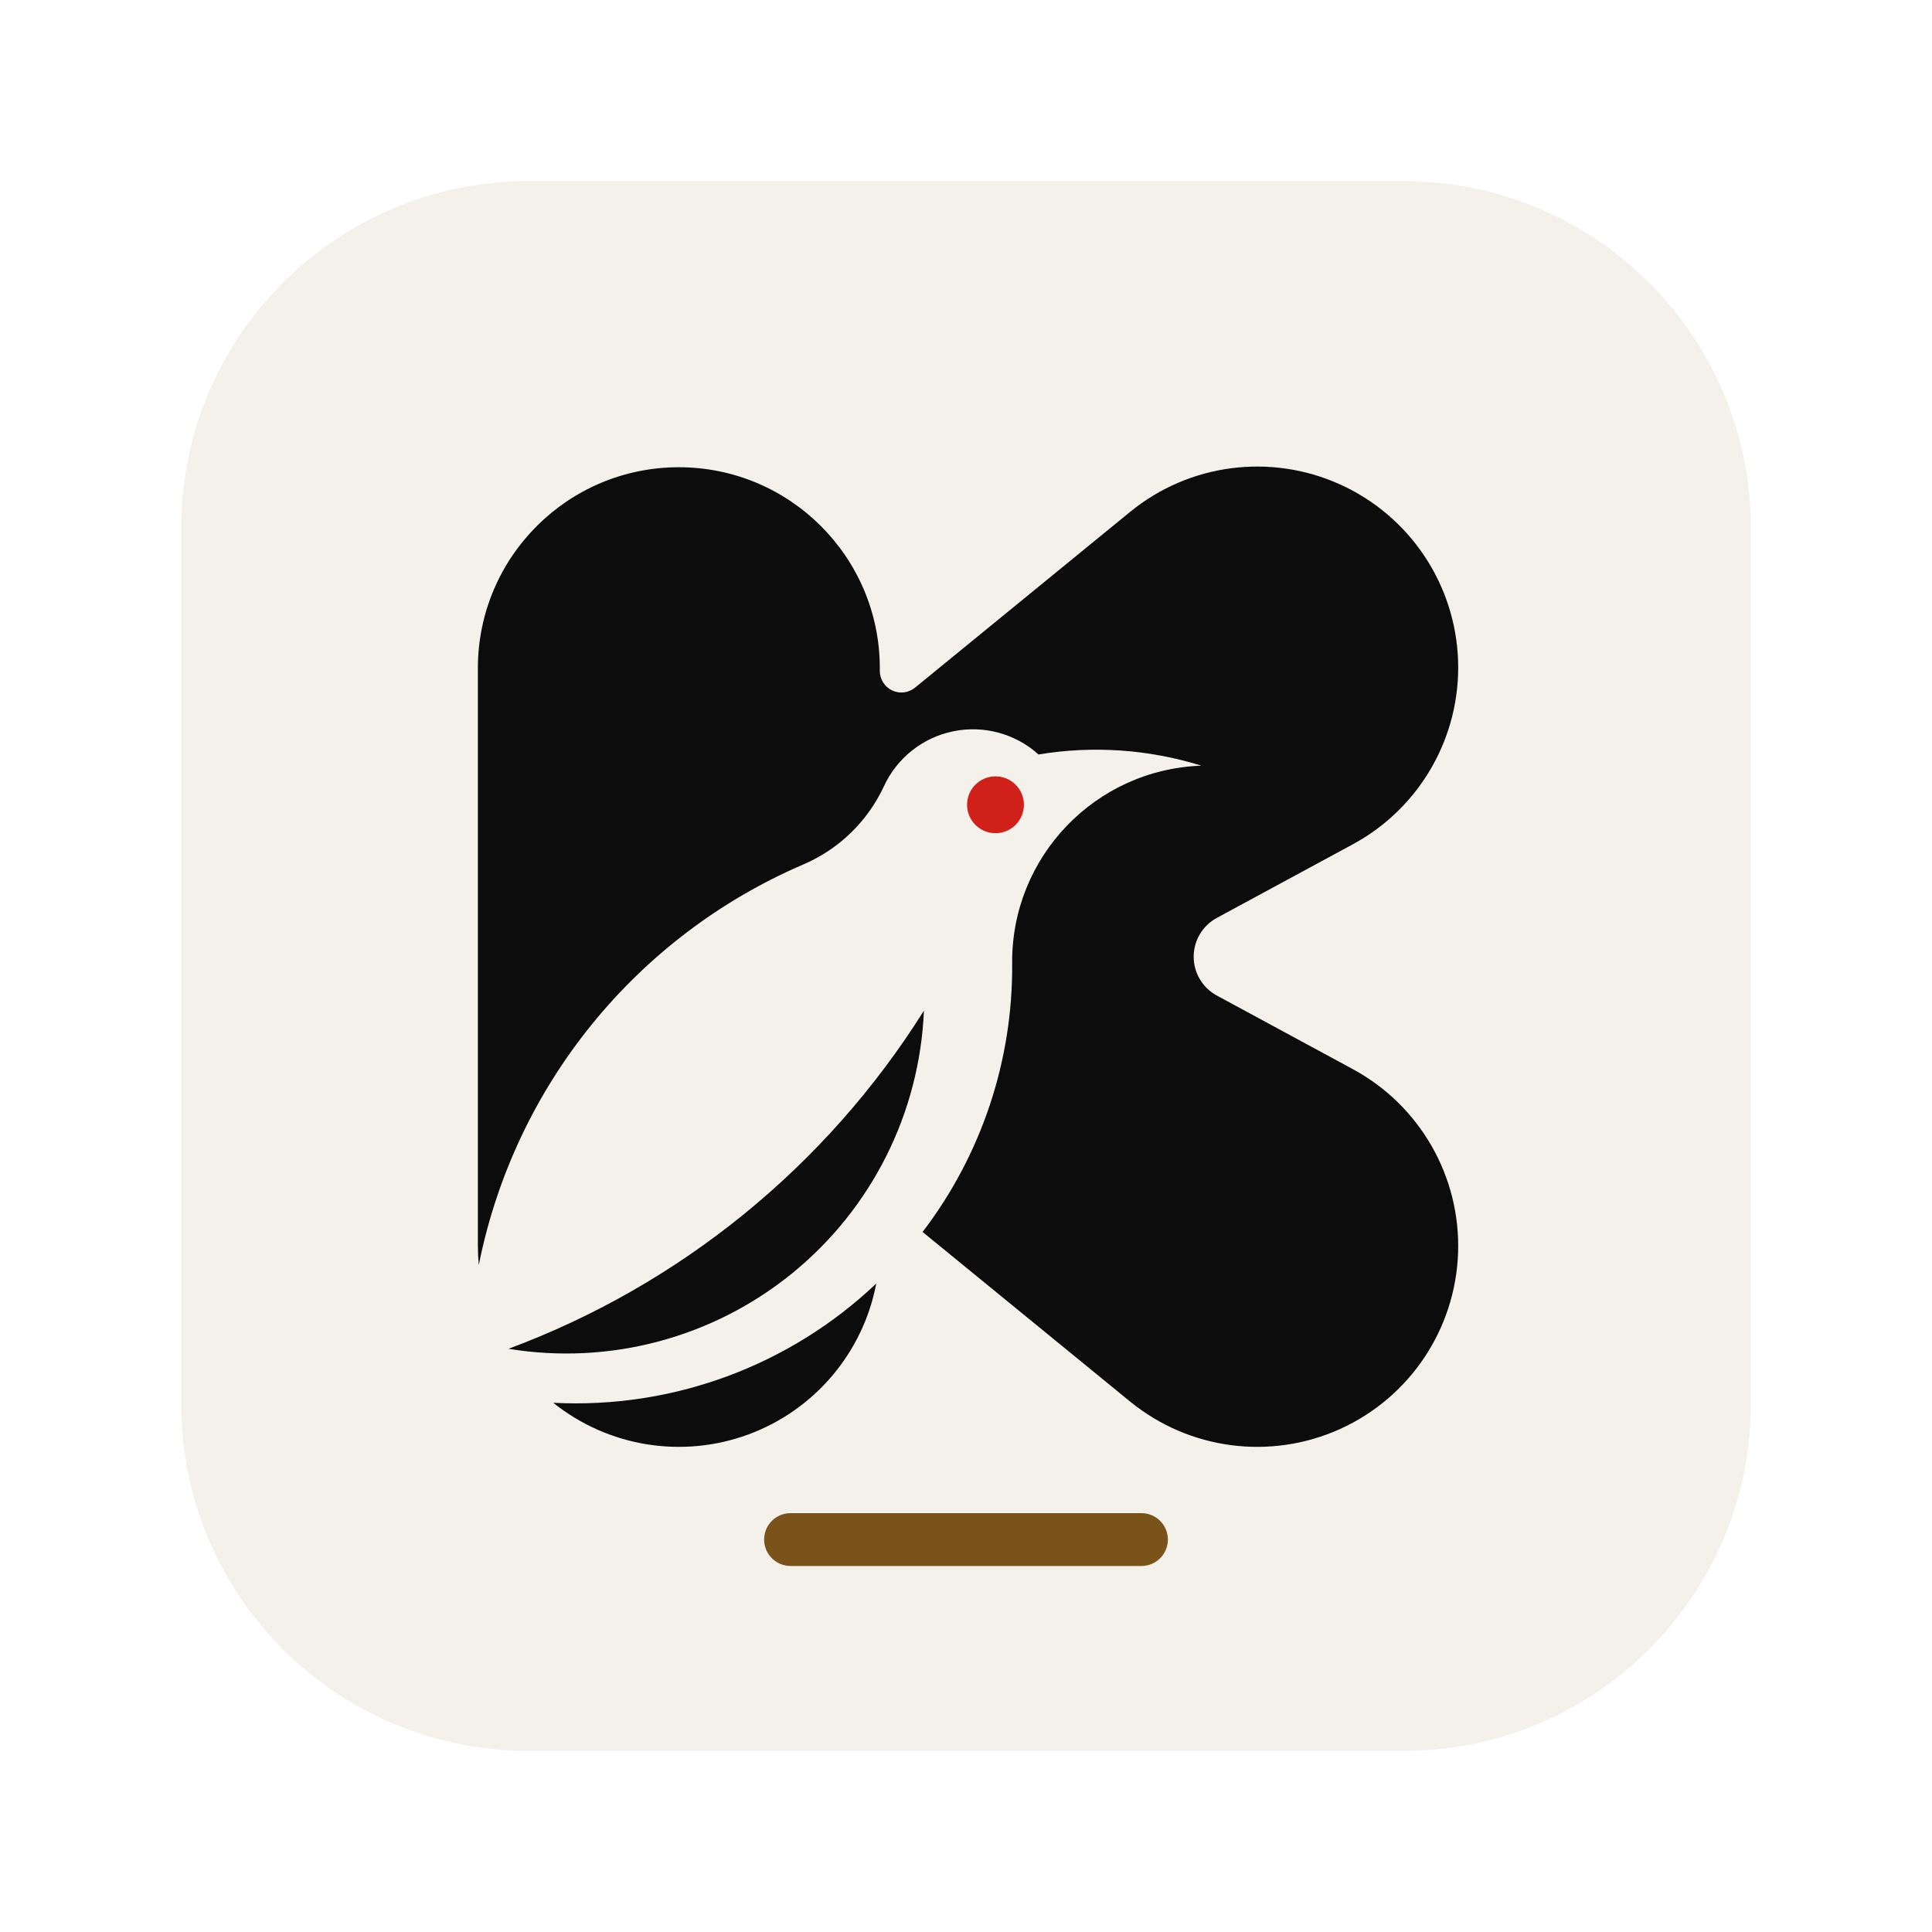
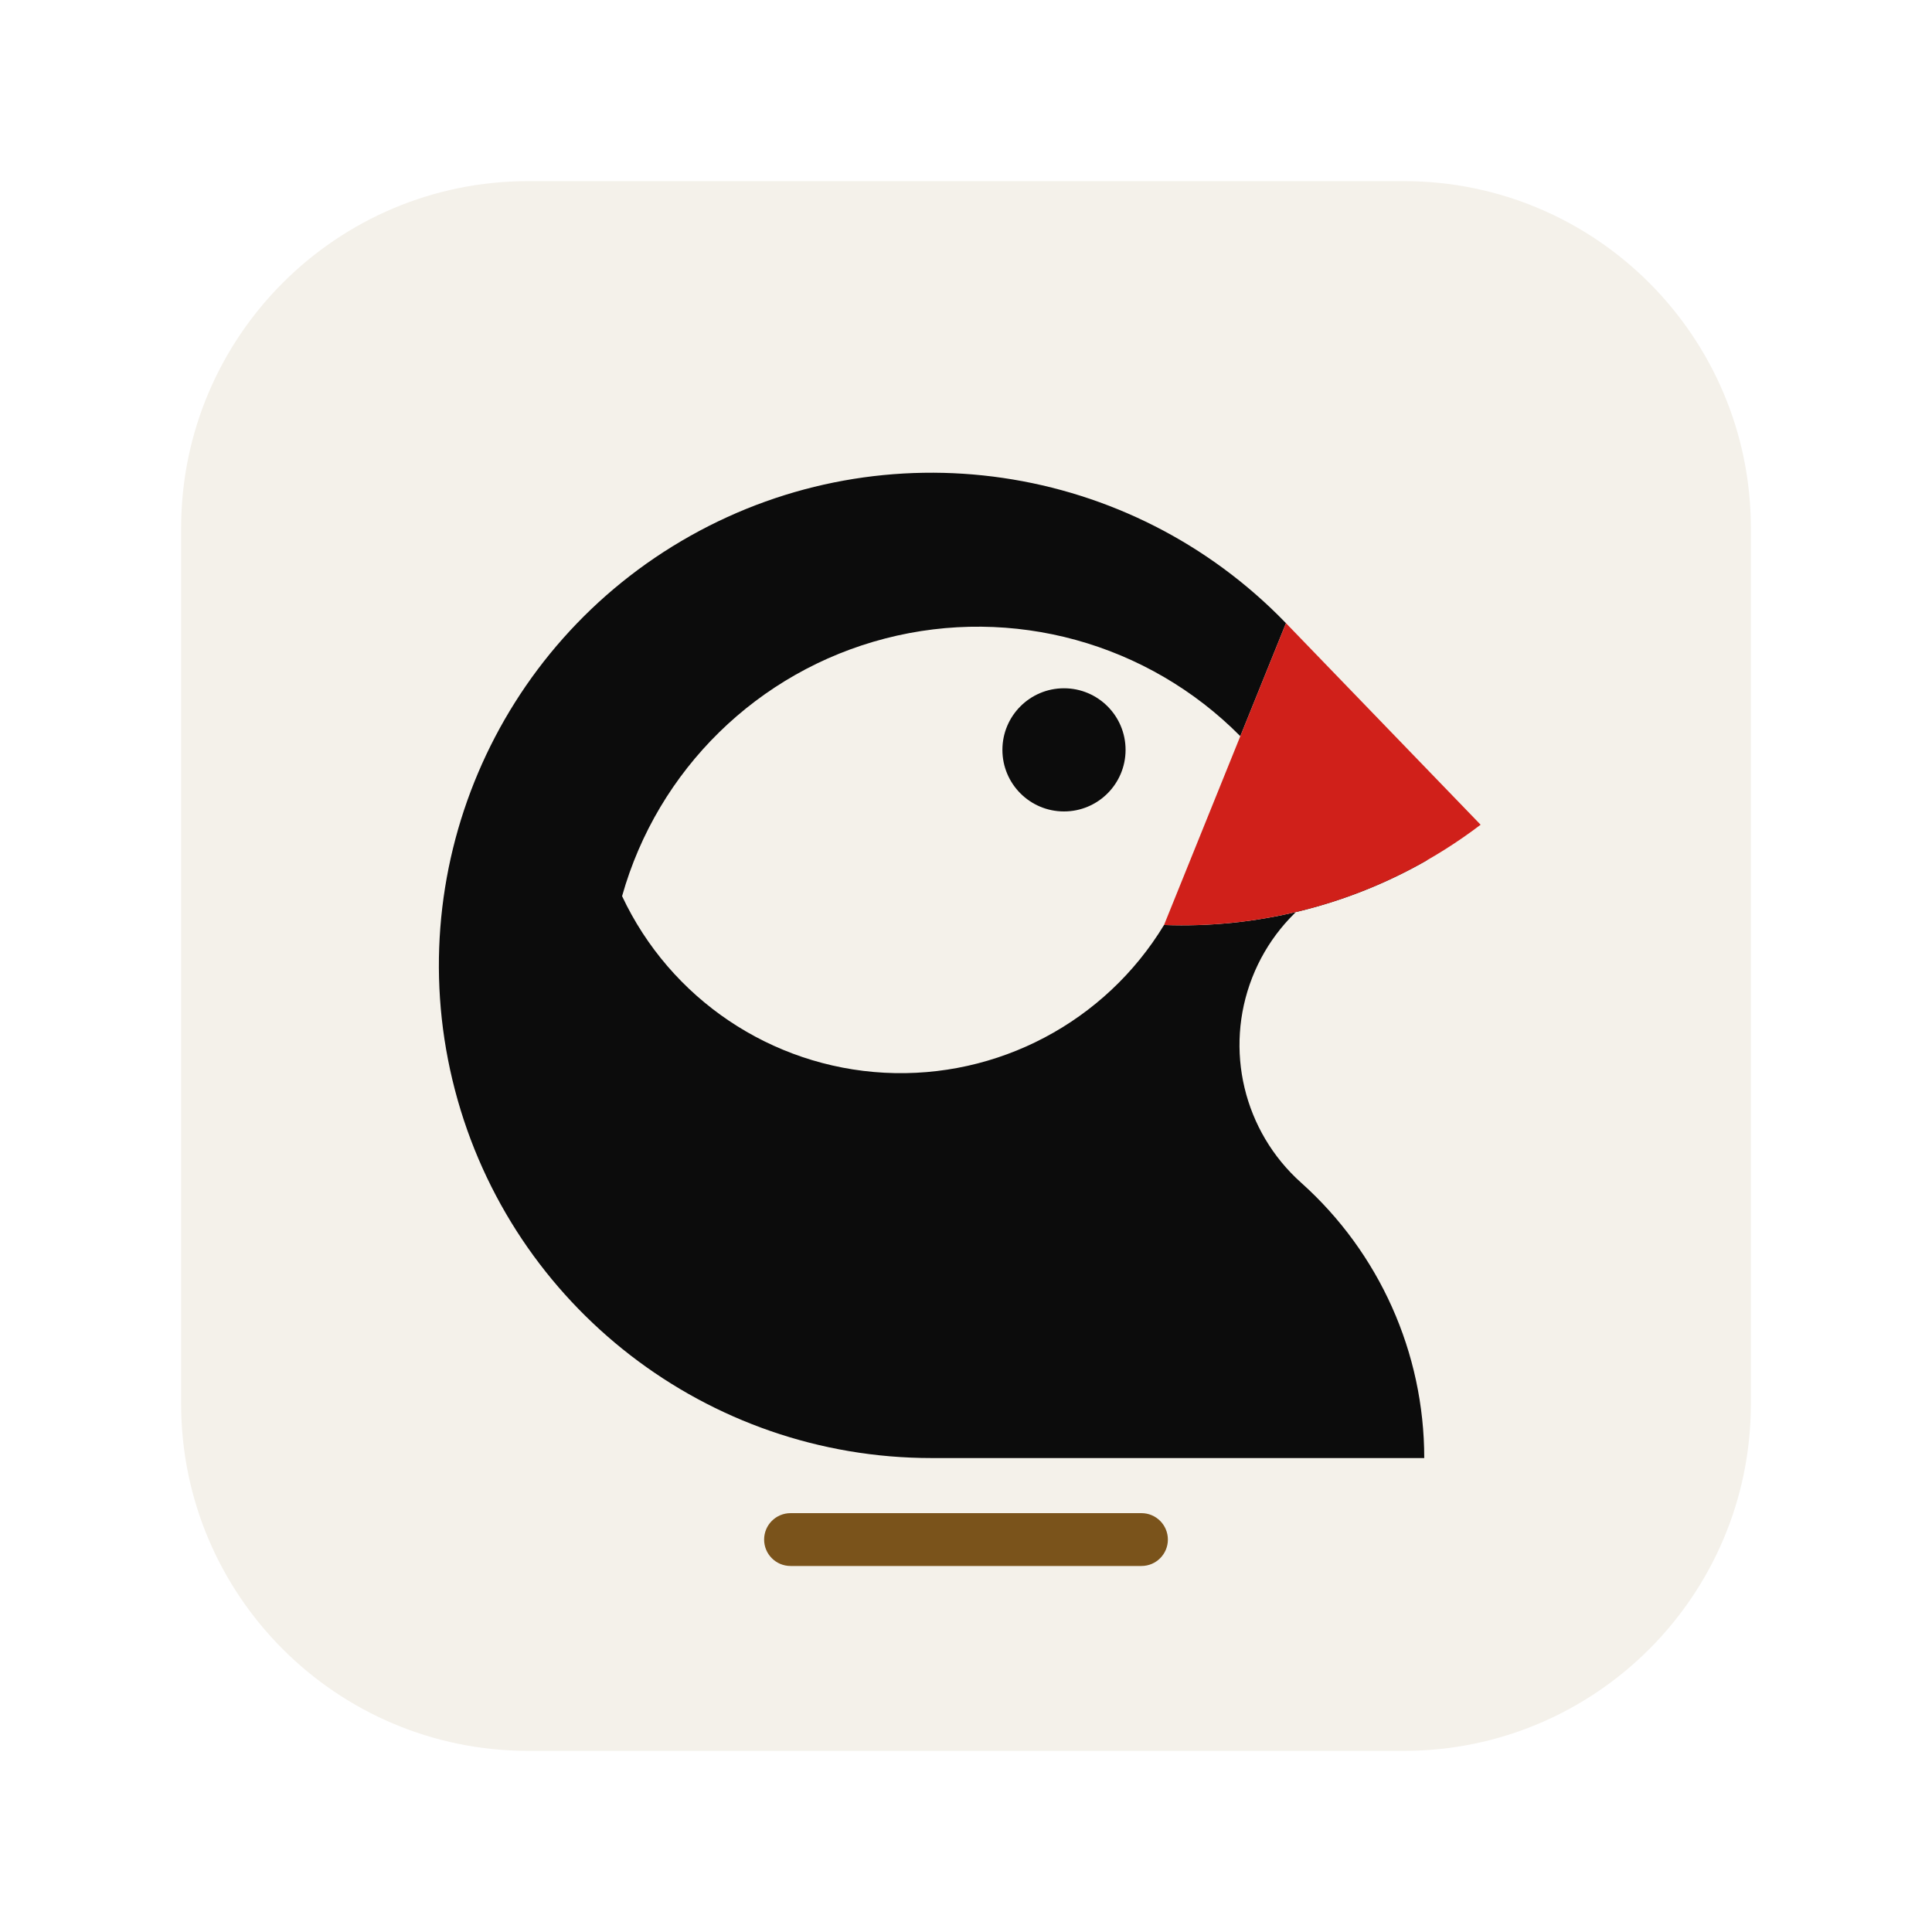
<svg xmlns="http://www.w3.org/2000/svg" width="1024" height="1024" viewBox="0 0 1024 1024">
  <rect x="96" y="96" width="832" height="832" rx="184" fill="#f4f1ea" />
-   <g transform="translate(211 205) scale(1.18)">
-     <path fill="#0c0c0c" d="M 36.247 394.453 A 90.266 90.266 0 0 1 35.840 385.894 L 35.840 126.106 A 90.266 90.266 0 0 1 216.371 126.106 L 216.371 127.642 A 9.687 9.687 0 0 0 232.188 135.143 L 328.776 56.211 A 90.266 90.266 0 1 1 428.860 205.490 L 367.733 238.574 A 19.814 19.814 0 0 0 367.733 273.426 L 428.860 306.510 A 90.266 90.266 0 1 1 328.776 455.789 L 235.586 379.634 A 195.942 195.942 0 0 0 275.818 258.970 A 88.064 88.064 0 0 1 360.805 170.191 A 158.515 158.515 0 0 0 287.665 165.156 A 44.032 44.032 0 0 0 218.244 179.379 A 70.451 70.451 0 0 1 182.098 214.522 A 248.781 248.781 0 0 0 36.247 394.453 Z M 214.774 402.799 A 90.266 90.266 0 0 1 69.688 456.357 A 195.942 195.942 0 0 0 214.774 402.799 Z M 236.186 280.218 A 160.717 160.717 0 0 1 49.593 432.107 A 374.272 374.272 0 0 0 236.186 280.218 Z" />
-     <circle cx="268.329" cy="187.75" r="12.769" fill="#d0201a" />
+   <g transform="translate(184 184) scale(1.28)">
+     <path fill="#0c0c0c" d="M 388.745 114.290 A 204.000 204.000 0 1 0 242.000 460.000 L 446.000 460.000 A 153.000 153.000 0 0 0 395.000 345.961 A 76.500 76.500 0 0 1 447.163 212.450 A 204.000 204.000 0 0 1 338.249 239.272 A 127.500 127.500 0 0 1 113.841 227.320 A 153.000 153.000 0 0 1 369.837 161.090 L 388.745 114.290 Z" />
+     <circle cx="296.825" cy="166.75" r="25.5" fill="#0c0c0c" />
+     <path fill="#d0201a" d="M 388.745 114.290 L 469.343 197.751 A 204.000 204.000 0 0 1 338.249 239.272 L 388.745 114.290 Z" />
  </g>
  <rect x="405" y="802" width="214" height="28" rx="14" fill="#7a531b" />
</svg>
